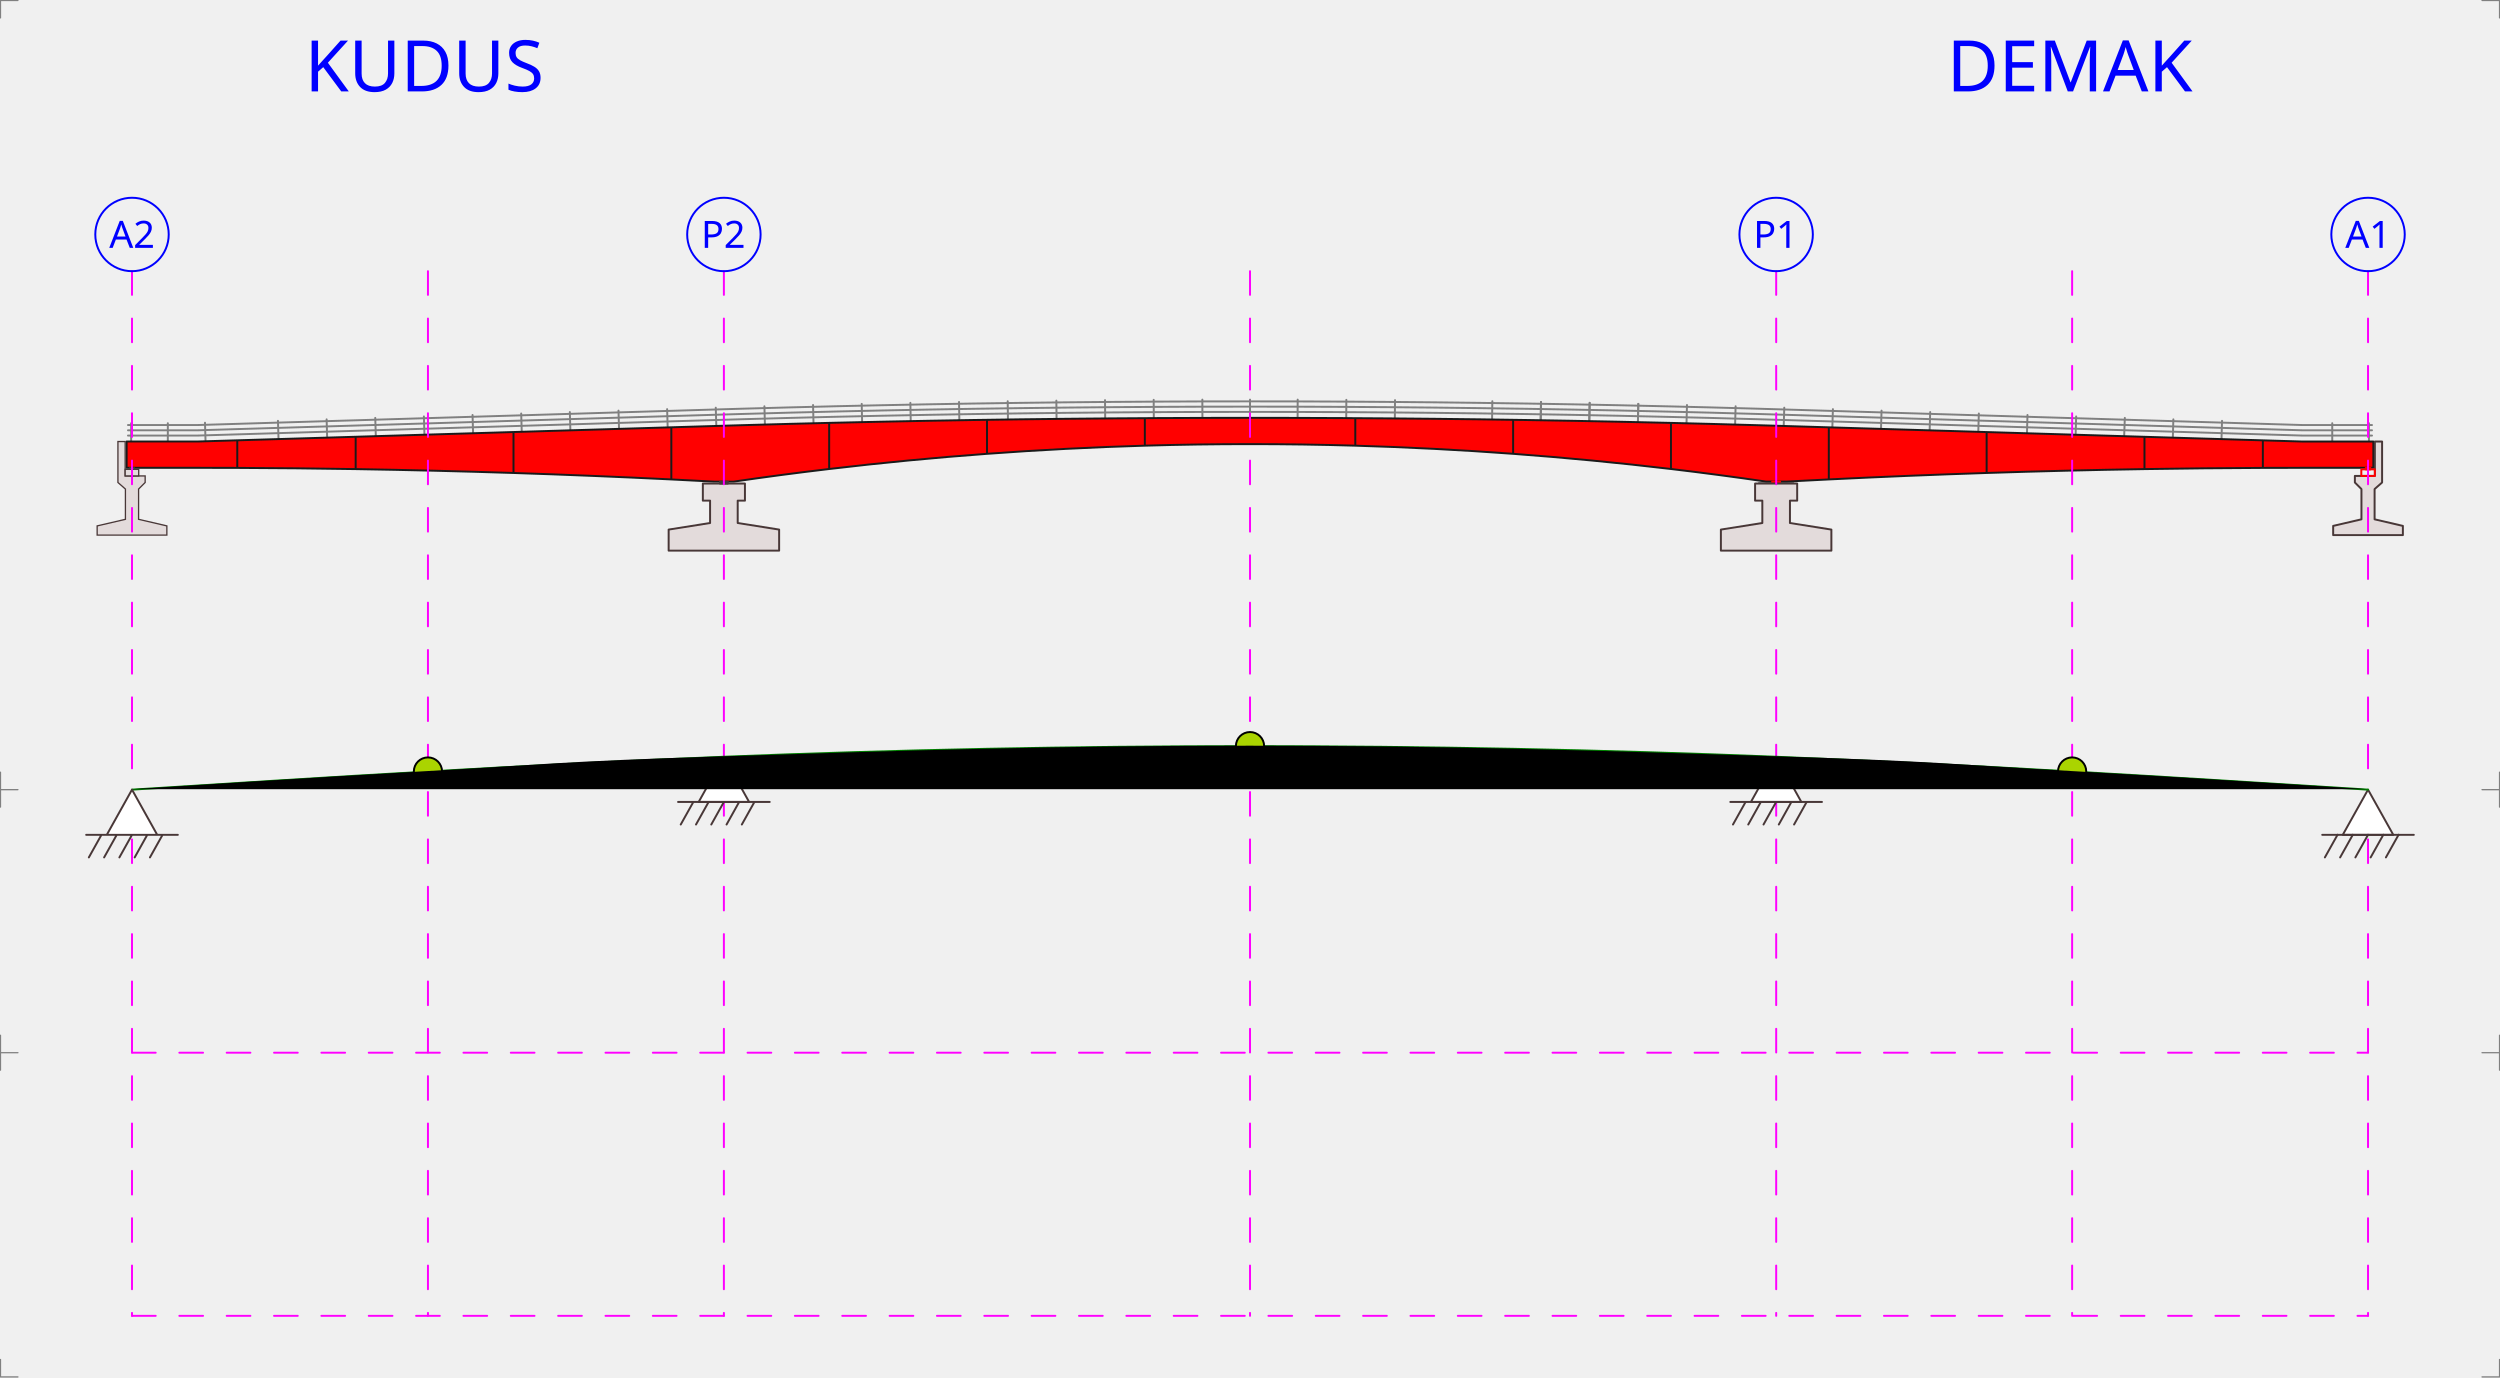
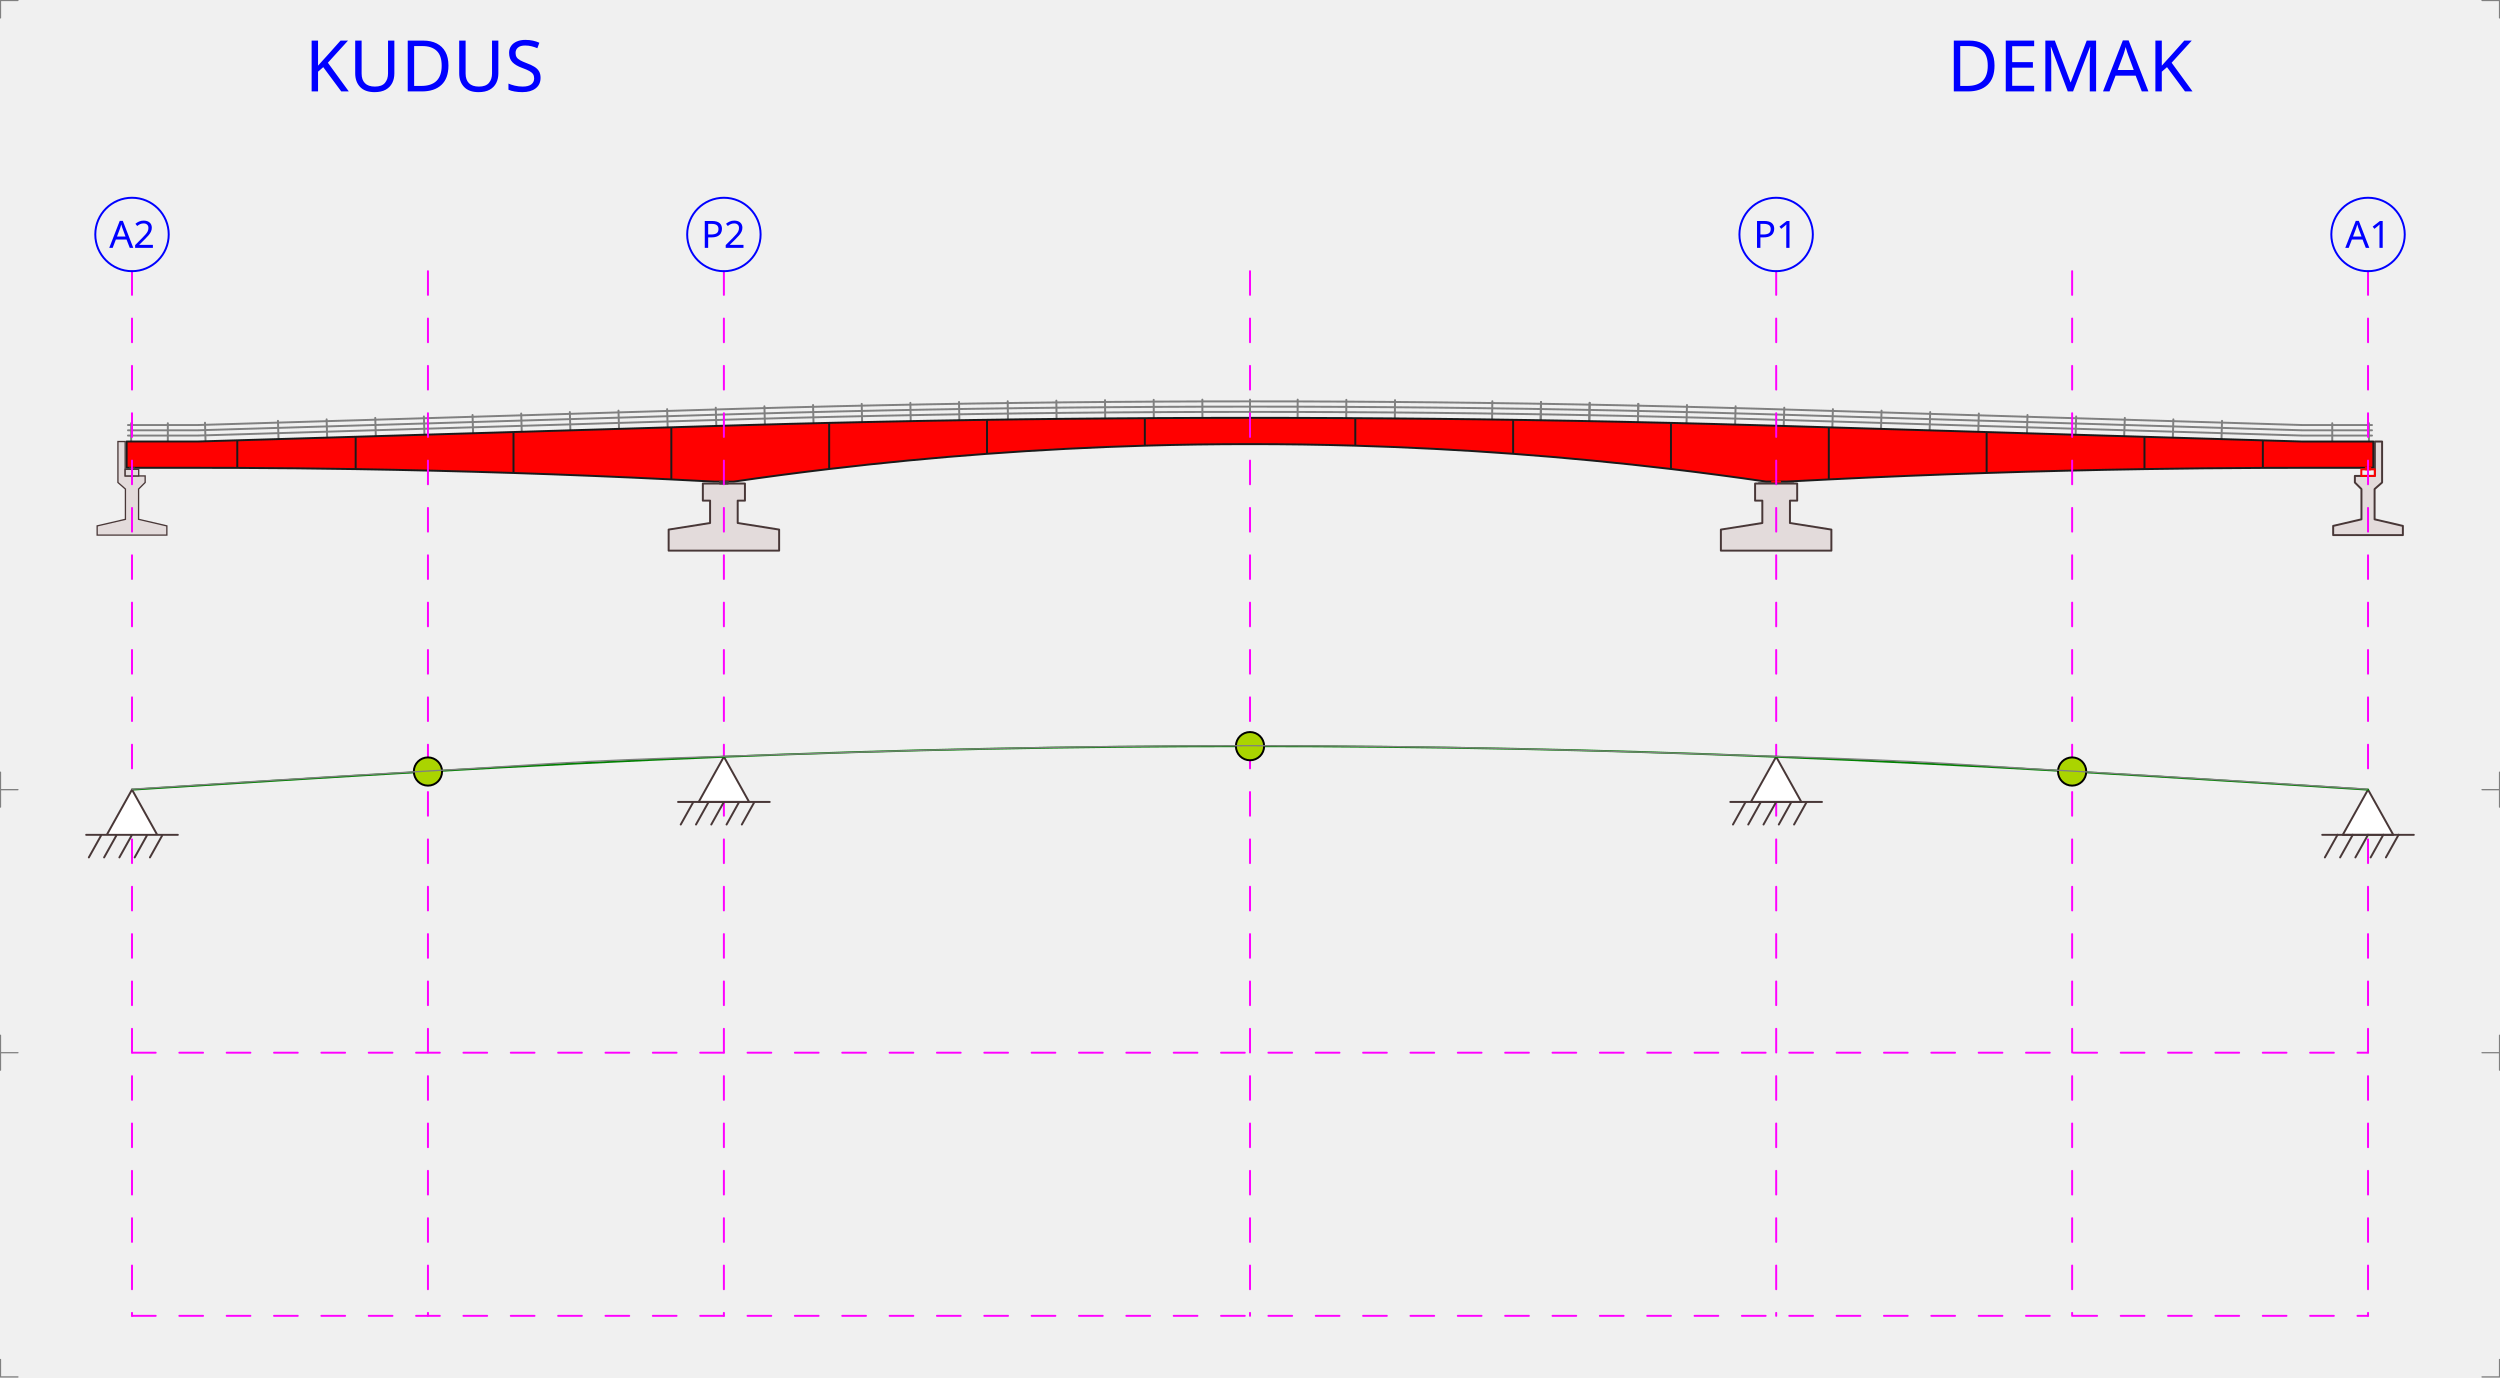
<svg xmlns="http://www.w3.org/2000/svg" width="1900.7" height="1047.2" enable-background="new 0 0 841.89 595.28" version="1.1" viewBox="0 0 1900.7 1047.2">
  <defs>
    <linearGradient id="a" x1="-22.25" x2="63.25" y1="166.59" y2="166.59" gradientUnits="userSpaceOnUse">
      <stop stop-color="#e3dbdb" offset="0" />
    </linearGradient>
  </defs>
  <g stroke-width="1.5">
    <g id="LWPOLYLINE" transform="translate(529.86 225.82)">
      <polyline points="-432.54 105.33 -379.61 105.33 -349.76 104.43 -344.71 104.28 -309.71 103.23 -274.71 102.18 -259.76 101.73 -239.71 101.13 -204.71 100.08 -169.71 99.03 -139.76 98.13 -99.71 96.93 -64.71 95.88 -29.71 94.83 -19.76 94.53 5.29 93.78 12.74 93.56 20.29 93.33 27.74 93.11 35.3 92.89 70.31 91.92 100.37 91.17 105.33 91.05 140.35 90.27 175.37 89.58 210.39 88.98 220.35 88.84 245.4 88.48 280.42 88.06 315.44 87.74 340.4 87.58 350.46 87.51 385.48 87.37 420.5 87.33 455.52 87.37 490.53 87.51 500.5 87.58 525.55 87.74 560.57 88.06 595.59 88.48 620.55 88.84 630.61 88.98 665.63 89.58 700.65 90.27 740.72 91.18 770.68 91.92 805.7 92.89 813.16 93.11 820.71 93.33 828.16 93.55 835.71 93.78 860.66 94.53 870.71 94.83 905.71 95.88 940.71 96.93 980.66 98.13 1010.7 99.03 1045.7 100.08 1080.7 101.13 1100.7 101.73 1115.7 102.18 1150.7 103.23 1185.7 104.28 1190.7 104.43 1220.6 105.33 1273.5 105.33" fill="none" stroke="#808080" stroke-linecap="round" stroke-linejoin="round" stroke-width="1.5" />
    </g>
    <g id="LWPOLYLINE_1_" transform="translate(529.86 225.82)">
      <polyline points="-432.54 101.33 -379.67 101.33 -349.88 100.43 -344.83 100.28 -309.83 99.23 -274.83 98.18 -259.88 97.73 -239.83 97.13 -204.83 96.08 -169.83 95.03 -139.88 94.13 -99.83 92.93 -64.83 91.88 -29.83 90.83 -19.88 90.53 5.17 89.78 12.62 89.56 20.17 89.33 27.63 89.11 35.18 88.89 70.21 87.92 100.27 87.18 105.24 87.05 140.26 86.27 175.29 85.58 210.32 84.98 220.29 84.84 245.35 84.48 280.38 84.06 315.41 83.74 340.38 83.58 350.44 83.51 385.47 83.37 420.5 83.33 455.53 83.37 490.55 83.51 500.52 83.58 525.58 83.74 560.61 84.06 595.64 84.48 620.61 84.84 630.67 84.98 665.7 85.58 700.73 86.27 740.82 87.18 770.79 87.92 805.81 88.89 813.27 89.11 820.82 89.33 828.28 89.56 835.83 89.78 860.78 90.53 870.83 90.83 905.83 91.88 940.83 92.93 980.78 94.13 1010.8 95.03 1045.8 96.08 1080.8 97.13 1100.8 97.73 1115.8 98.18 1150.8 99.23 1185.8 100.28 1190.8 100.43 1220.7 101.33 1273.5 101.33" fill="none" stroke="#808080" stroke-linecap="round" stroke-linejoin="round" stroke-width="1.5" />
    </g>
    <g id="LWPOLYLINE_2_" transform="translate(529.86 225.82)">
      <polyline points="-432.54 97.33 -379.73 97.33 -350 96.44 -344.95 96.28 -309.95 95.23 -274.95 94.18 -260 93.74 -239.95 93.13 -204.95 92.08 -169.95 91.03 -140 90.14 -99.95 88.93 -64.95 87.88 -29.95 86.83 -20 86.54 5.05 85.78 12.5 85.56 20.05 85.33 27.51 85.11 35.07 84.89 70.1 83.93 100.18 83.18 105.14 83.05 140.18 82.27 175.22 81.58 210.26 80.98 220.23 80.84 245.3 80.48 280.34 80.06 315.38 79.74 340.35 79.58 350.42 79.51 385.46 79.37 420.5 79.33 455.54 79.37 490.58 79.51 500.55 79.58 525.62 79.74 560.65 80.06 595.69 80.48 620.67 80.84 630.73 80.98 665.77 81.58 700.81 82.27 740.91 83.18 770.89 83.93 805.93 84.89 813.39 85.11 820.94 85.33 828.4 85.56 835.95 85.78 860.9 86.53 870.95 86.83 905.95 87.88 940.95 88.93 980.9 90.13 1011 91.03 1046 92.08 1081 93.13 1100.9 93.73 1116 94.18 1151 95.23 1186 96.28 1190.9 96.43 1220.7 97.33 1273.5 97.33" fill="none" stroke="#808080" stroke-linecap="round" stroke-linejoin="round" stroke-width="1.5" />
    </g>
    <g id="LINE_15_" transform="translate(529.86 225.82)">
      <line x1="-430.15" x2="-430.15" y1="95.95" y2="109.87" fill="none" stroke="#808080" stroke-linecap="round" stroke-linejoin="round" stroke-width="1.5" />
    </g>
    <g id="LINE_16_" transform="translate(529.86 225.82)">
      <line x1="-402.27" x2="-402.27" y1="95.95" y2="109.87" fill="none" stroke="#808080" stroke-linecap="round" stroke-linejoin="round" stroke-width="1.5" />
    </g>
    <g id="LINE_17_" transform="translate(529.86 225.82)">
      <line x1="-374.01" x2="-373.59" y1="95.57" y2="109.69" fill="none" stroke="#808080" stroke-linecap="round" stroke-linejoin="round" stroke-width="1.5" />
    </g>
    <g id="LINE_18_" transform="translate(529.86 225.82)">
      <line x1="-318.53" x2="-318.11" y1="94.12" y2="108.03" fill="none" stroke="#808080" stroke-linecap="round" stroke-linejoin="round" stroke-width="1.5" />
    </g>
    <g id="LINE_19_" transform="translate(529.86 225.82)">
      <line x1="-281.54" x2="-281.13" y1="93.01" y2="106.92" fill="none" stroke="#808080" stroke-linecap="round" stroke-linejoin="round" stroke-width="1.5" />
    </g>
    <g id="LINE_20_" transform="translate(529.86 225.82)">
      <line x1="-244.56" x2="-244.14" y1="91.9" y2="105.81" fill="none" stroke="#808080" stroke-linecap="round" stroke-linejoin="round" stroke-width="1.5" />
    </g>
    <g id="LINE_21_" transform="translate(529.86 225.82)">
      <line x1="-207.58" x2="-207.16" y1="90.79" y2="104.7" fill="none" stroke="#808080" stroke-linecap="round" stroke-linejoin="round" stroke-width="1.5" />
    </g>
    <g id="LINE_22_" transform="translate(529.86 225.82)">
      <line x1="-170.59" x2="-170.18" y1="89.68" y2="103.59" fill="none" stroke="#808080" stroke-linecap="round" stroke-linejoin="round" stroke-width="1.5" />
    </g>
    <g id="LINE_23_" transform="translate(529.86 225.82)">
      <line x1="-133.61" x2="-133.19" y1="88.57" y2="102.48" fill="none" stroke="#808080" stroke-linecap="round" stroke-linejoin="round" stroke-width="1.5" />
    </g>
    <g id="LINE_24_" transform="translate(529.86 225.82)">
      <line x1="-96.63" x2="-96.21" y1="87.46" y2="101.37" fill="none" stroke="#808080" stroke-linecap="round" stroke-linejoin="round" stroke-width="1.5" />
    </g>
    <g id="LINE_25_" transform="translate(529.86 225.82)">
      <line x1="-59.64" x2="-59.23" y1="86.35" y2="100.26" fill="none" stroke="#808080" stroke-linecap="round" stroke-linejoin="round" stroke-width="1.5" />
    </g>
    <g id="LINE_26_" transform="translate(529.86 225.82)">
      <line x1="-22.66" x2="-22.24" y1="85.24" y2="99.15" fill="none" stroke="#808080" stroke-linecap="round" stroke-linejoin="round" stroke-width="1.5" />
    </g>
    <g id="LINE_27_" transform="translate(529.86 225.82)">
      <line x1="14.32" x2="14.74" y1="84.13" y2="98.04" fill="none" stroke="#808080" stroke-linecap="round" stroke-linejoin="round" stroke-width="1.5" />
    </g>
    <g id="LINE_28_" transform="translate(529.86 225.82)">
      <line x1="51.31" x2="51.69" y1="83.07" y2="96.98" fill="none" stroke="#808080" stroke-linecap="round" stroke-linejoin="round" stroke-width="1.5" />
    </g>
    <g id="LINE_29_" transform="translate(529.86 225.82)">
      <line x1="88.29" x2="88.64" y1="82.1" y2="96.01" fill="none" stroke="#808080" stroke-linecap="round" stroke-linejoin="round" stroke-width="1.5" />
    </g>
    <g id="LINE_30_" transform="translate(529.86 225.82)">
      <line x1="125.28" x2="125.59" y1="81.23" y2="95.15" fill="none" stroke="#808080" stroke-linecap="round" stroke-linejoin="round" stroke-width="1.5" />
    </g>
    <g id="LINE_31_" transform="translate(529.86 225.82)">
      <line x1="162.28" x2="162.55" y1="80.46" y2="94.38" fill="none" stroke="#808080" stroke-linecap="round" stroke-linejoin="round" stroke-width="1.5" />
    </g>
    <g id="LINE_32_" transform="translate(529.86 225.82)">
      <line x1="199.27" x2="199.51" y1="79.8" y2="93.71" fill="none" stroke="#808080" stroke-linecap="round" stroke-linejoin="round" stroke-width="1.5" />
    </g>
    <g id="LINE_33_" transform="translate(529.86 225.82)">
      <line x1="236.27" x2="236.47" y1="79.23" y2="93.15" fill="none" stroke="#808080" stroke-linecap="round" stroke-linejoin="round" stroke-width="1.5" />
    </g>
    <g id="LINE_34_" transform="translate(529.86 225.82)">
      <line x1="273.26" x2="273.43" y1="78.77" y2="92.69" fill="none" stroke="#808080" stroke-linecap="round" stroke-linejoin="round" stroke-width="1.5" />
    </g>
    <g id="LINE_35_" transform="translate(529.86 225.82)">
      <line x1="310.26" x2="310.39" y1="78.41" y2="92.33" fill="none" stroke="#808080" stroke-linecap="round" stroke-linejoin="round" stroke-width="1.5" />
    </g>
    <g id="LINE_36_" transform="translate(529.86 225.82)">
      <line x1="347.26" x2="347.35" y1="78.16" y2="92.08" fill="none" stroke="#808080" stroke-linecap="round" stroke-linejoin="round" stroke-width="1.5" />
    </g>
    <g id="LINE_37_" transform="translate(529.86 225.82)">
      <line x1="384.26" x2="384.32" y1="78" y2="91.92" fill="none" stroke="#808080" stroke-linecap="round" stroke-linejoin="round" stroke-width="1.5" />
    </g>
    <g id="LINE_38_" transform="translate(529.86 225.82)">
      <line x1="420.5" x2="420.5" y1="78" y2="91.87" fill="none" stroke="#808080" stroke-linecap="round" stroke-linejoin="round" stroke-width="1.5" />
    </g>
    <g id="LINE_39_" transform="translate(529.86 225.82)">
      <line x1="1271.2" x2="1271.2" y1="95.95" y2="109.87" fill="none" stroke="#808080" stroke-linecap="round" stroke-linejoin="round" stroke-width="1.5" />
    </g>
    <g id="LINE_40_" transform="translate(529.86 225.82)">
      <line x1="1243.3" x2="1243.3" y1="95.95" y2="109.87" fill="none" stroke="#808080" stroke-linecap="round" stroke-linejoin="round" stroke-width="1.5" />
    </g>
    <g id="LINE_41_" transform="translate(529.86 225.82)">
      <line x1="1159.5" x2="1159.1" y1="94.12" y2="108.03" fill="none" stroke="#808080" stroke-linecap="round" stroke-linejoin="round" stroke-width="1.5" />
    </g>
    <g id="LINE_42_" transform="translate(529.86 225.82)">
      <line x1="1122.5" x2="1122.1" y1="93.01" y2="106.92" fill="none" stroke="#808080" stroke-linecap="round" stroke-linejoin="round" stroke-width="1.5" />
    </g>
    <g id="LINE_43_" transform="translate(529.86 225.82)">
      <line x1="1085.6" x2="1085.1" y1="91.9" y2="105.81" fill="none" stroke="#808080" stroke-linecap="round" stroke-linejoin="round" stroke-width="1.5" />
    </g>
    <g id="LINE_44_" transform="translate(529.86 225.82)">
      <line x1="1048.6" x2="1048.2" y1="90.79" y2="104.7" fill="none" stroke="#808080" stroke-linecap="round" stroke-linejoin="round" stroke-width="1.5" />
    </g>
    <g id="LINE_45_" transform="translate(529.86 225.82)">
      <line x1="1011.6" x2="1011.2" y1="89.68" y2="103.59" fill="none" stroke="#808080" stroke-linecap="round" stroke-linejoin="round" stroke-width="1.5" />
    </g>
    <g id="LINE_46_" transform="translate(529.86 225.82)">
      <line x1="974.61" x2="974.19" y1="88.57" y2="102.48" fill="none" stroke="#808080" stroke-linecap="round" stroke-linejoin="round" stroke-width="1.5" />
    </g>
    <g id="LINE_47_" transform="translate(529.86 225.82)">
      <line x1="937.63" x2="937.21" y1="87.46" y2="101.37" fill="none" stroke="#808080" stroke-linecap="round" stroke-linejoin="round" stroke-width="1.5" />
    </g>
    <g id="LINE_48_" transform="translate(529.86 225.82)">
      <line x1="900.64" x2="900.23" y1="86.35" y2="100.26" fill="none" stroke="#808080" stroke-linecap="round" stroke-linejoin="round" stroke-width="1.5" />
    </g>
    <g id="LINE_49_" transform="translate(529.86 225.82)">
      <line x1="863.66" x2="863.24" y1="85.24" y2="99.15" fill="none" stroke="#808080" stroke-linecap="round" stroke-linejoin="round" stroke-width="1.5" />
    </g>
    <g id="LINE_50_" transform="translate(529.86 225.82)">
      <line x1="826.68" x2="826.26" y1="84.13" y2="98.04" fill="none" stroke="#808080" stroke-linecap="round" stroke-linejoin="round" stroke-width="1.5" />
    </g>
    <g id="LINE_51_" transform="translate(529.86 225.82)">
      <line x1="789.69" x2="789.31" y1="83.07" y2="96.98" fill="none" stroke="#808080" stroke-linecap="round" stroke-linejoin="round" stroke-width="1.5" />
    </g>
    <g id="LINE_52_" transform="translate(529.86 225.82)">
      <line x1="752.71" x2="752.36" y1="82.1" y2="96.01" fill="none" stroke="#808080" stroke-linecap="round" stroke-linejoin="round" stroke-width="1.5" />
    </g>
    <g id="LINE_53_" transform="translate(529.86 225.82)">
      <line x1="715.72" x2="715.41" y1="81.23" y2="95.15" fill="none" stroke="#808080" stroke-linecap="round" stroke-linejoin="round" stroke-width="1.5" />
    </g>
    <g id="LINE_54_" transform="translate(529.86 225.82)">
      <line x1="678.72" x2="678.45" y1="80.46" y2="94.38" fill="none" stroke="#808080" stroke-linecap="round" stroke-linejoin="round" stroke-width="1.5" />
    </g>
    <g id="LINE_55_" transform="translate(529.86 225.82)">
      <line x1="641.73" x2="641.49" y1="79.8" y2="93.71" fill="none" stroke="#808080" stroke-linecap="round" stroke-linejoin="round" stroke-width="1.5" />
    </g>
    <g id="LINE_56_" transform="translate(529.86 225.82)">
      <line x1="715.72" x2="715.41" y1="81.23" y2="95.15" fill="none" stroke="#808080" stroke-linecap="round" stroke-linejoin="round" stroke-width="1.5" />
    </g>
    <g id="LINE_57_" transform="translate(529.86 225.82)">
      <line x1="678.72" x2="678.45" y1="80.46" y2="94.38" fill="none" stroke="#808080" stroke-linecap="round" stroke-linejoin="round" stroke-width="1.5" />
    </g>
    <g id="LINE_58_" transform="translate(529.86 225.82)">
      <line x1="641.73" x2="641.49" y1="79.8" y2="93.71" fill="none" stroke="#808080" stroke-linecap="round" stroke-linejoin="round" stroke-width="1.5" />
    </g>
    <g id="LINE_59_" transform="translate(529.86 225.82)">
      <line x1="604.73" x2="604.53" y1="79.23" y2="93.15" fill="none" stroke="#808080" stroke-linecap="round" stroke-linejoin="round" stroke-width="1.5" />
    </g>
    <g id="LINE_60_" transform="translate(529.86 225.82)">
      <line x1="530.74" x2="530.61" y1="78.41" y2="92.33" fill="none" stroke="#808080" stroke-linecap="round" stroke-linejoin="round" stroke-width="1.5" />
    </g>
    <g id="LINE_61_" transform="translate(529.86 225.82)">
      <line x1="493.74" x2="493.65" y1="78.16" y2="92.08" fill="none" stroke="#808080" stroke-linecap="round" stroke-linejoin="round" stroke-width="1.5" />
    </g>
    <g id="LINE_62_" transform="translate(529.86 225.82)">
      <line x1="456.74" x2="456.68" y1="78" y2="91.92" fill="none" stroke="#808080" stroke-linecap="round" stroke-linejoin="round" stroke-width="1.5" />
    </g>
    <g id="LINE" transform="translate(529.86 225.82)">
      <line x1="833.75" x2="807.25" y1="141.81" y2="141.81" fill="none" stroke="#000" stroke-linecap="round" stroke-linejoin="round" stroke-width="1.5" />
    </g>
    <g id="LWPOLYLINE_3_" transform="translate(529.86 225.82)" fill="#f00" stroke="#1a1a1a">
      <path d="m1274.6 109.87h-54.02l-30.01-0.9-4.95-0.15-70-2.1-15.05-0.45-19.95-0.6-100.05-3-109.95-3.3-10.05-0.3-24.95-0.75-7.55-0.23-7.45-0.22-7.55-0.22-7.45-0.22-35.01-0.97-29.95-0.75-40.06-0.91-35.01-0.69-35.01-0.6-10.05-0.15-24.96-0.36-35.01-0.41-35.01-0.32-25.05-0.16-9.96-0.07-35.01-0.14-35.01-0.05-35.01 0.05-35.01 0.14-10.05 0.07-24.96 0.16-35.01 0.32-35.01 0.41-25.05 0.36-9.96 0.14-35.01 0.6-35.01 0.69-35.01 0.78-4.95 0.12-30.06 0.75-35 0.97-7.55 0.22-7.45 0.22-7.55 0.23-7.45 0.22-25.05 0.75-9.95 0.3-70 2.1-40.05 1.2-29.95 0.9-70 2.1-20.05 0.6-14.95 0.45-70 2.1-5.05 0.15-29.91 0.9h-54.05v20h54.09c10 0 20 0.02 30 0.06 30 0.12 60 0.43 90 0.92 40.01 0.66 80.01 1.64 120 2.94 40.01 1.31 80.01 2.95 120 4.91 10.83 0.53 21.67 1.09 32.5 1.67h15c24.12-3.53 48.29-6.73 72.5-9.59 39.91-4.74 79.92-8.6 120-11.55 39.95-2.95 79.96-5.02 120-6.2 26.66-0.79 53.33-1.18 80-1.18s53.34 0.39 80 1.18c40.04 1.18 80.05 3.25 120 6.19 40.08 2.97 80.09 6.82 120 11.54 24.21 2.88 48.38 6.08 72.5 9.6h15c10.83-0.59 21.67-1.14 32.5-1.66 39.99-1.97 79.99-3.61 120-4.91 39.99-1.31 79.99-2.29 120-2.94 30-0.49 60-0.8 90-0.92 10-0.04 20-0.06 30-0.06h54.06v-19.98zm-654.06-16.49v25.84m-120-27.1v20.91m-160-20.91v20.91m-120-19.65v25.85m-120-23.51v35.06m-120-31.71v39.63m-120-36.03v31.12m-120-27.52v24.58m-90-21.88v20.96m1540-20.96v20.96m-90-23.66v24.58m-120-28.18v31.12m-120-34.72v39.64m-120-42.99v35.05" fill="#f00" stroke="#1a1a1a" stroke-linecap="round" stroke-linejoin="round" stroke-width="1.5" />
    </g>
  </g>
  <g transform="translate(529.86 225.82)" fill="#e3dbdb" stroke="#483737">
    <g id="LWPOLYLINE_4_">
      <polygon points="-419.5 141.01 -424.5 146.01 -424.5 169.01 -403 174.01 -403 181.01 -456 181.01 -456 174.01 -434.5 169.01 -434.5 146.01 -440.2 141.01 -440.2 109.88 -434.7 109.88 -434.7 136.01 -419.5 136.01" fill="#e3dbdb" stroke="#483737" stroke-miterlimit="10" />
    </g>
    <g id="LWPOLYLINE_5_">
      <rect x="-434.7" y="131.01" width="10.3" height="5" fill="#e3dbdb" stroke="#483737" stroke-miterlimit="10" />
    </g>
    <g id="LWPOLYLINE_12_">
      <rect x="-431.25" y="129.87" width="3.5" height="1.14" fill="#e3dbdb" stroke="#483737" stroke-miterlimit="10" />
    </g>
  </g>
  <g stroke-width="1.5">
    <g id="LWPOLYLINE_6_" transform="translate(529.86 225.82)">
      <rect x="1268.8" y="129.87" width="3.5" height="1.14" fill="none" stroke="#f00" stroke-linecap="round" stroke-linejoin="round" stroke-width="1.5" />
    </g>
    <g transform="translate(529.86 225.82)" fill="#e3dbdb" stroke="#483737">
      <polygon points="1260.5 141.01 1265.5 146.01 1265.5 169.01 1244 174.01 1244 181.01 1297 181.01 1297 174.01 1275.5 169.01 1275.5 146.01 1281.2 141.01 1281.2 109.88 1275.7 109.88 1275.7 136.01 1260.5 136.01" fill="#e3dbdb" stroke="#483737" stroke-linecap="round" stroke-linejoin="round" stroke-width="1.5" />
    </g>
    <g id="LWPOLYLINE_8_" transform="translate(529.86 225.82)">
      <rect x="1265.4" y="131.01" width="10.3" height="5" fill="none" stroke="#f00" stroke-linecap="round" stroke-linejoin="round" stroke-width="1.5" />
    </g>
    <g id="LWPOLYLINE_11_" transform="translate(529.86 225.82)">
      <rect x="817.5" y="140.37" width="6" height="1.44" fill="none" stroke="#f00" stroke-linecap="round" stroke-linejoin="round" stroke-width="1.5" />
    </g>
    <g transform="translate(529.86 225.82)" fill="url(#a)" stroke="#483737">
      <g id="LWPOLYLINE_9_">
        <polygon points="-21.5 176.81 10 171.81 10 154.81 4.5 154.81 4.5 141.81 20.5 141.81 36.5 141.81 36.5 154.81 31 154.81 31 171.81 62.5 176.81 62.5 192.81 -21.5 192.81" fill="url(#a)" stroke="#483737" stroke-linecap="round" stroke-linejoin="round" stroke-width="1.5" />
      </g>
      <g id="LWPOLYLINE_13_">
        <rect x="17.5" y="140.37" width="6" height="1.44" fill="url(#a)" stroke="#483737" stroke-linecap="round" stroke-linejoin="round" stroke-width="1.5" />
      </g>
    </g>
    <g transform="translate(529.86 225.82)" fill="#e3dbdb" stroke="#483737">
      <g id="LWPOLYLINE_10_" fill="#e3dbdb" stroke="#483737" stroke-width="1.5">
        <polygon points="862.5 192.81 862.5 176.81 831 171.81 831 154.81 836.5 154.81 836.5 141.81 820.5 141.81 804.5 141.81 804.5 154.81 810 154.81 810 171.81 778.5 176.81 778.5 192.81" fill="#e3dbdb" stroke="#483737" stroke-linecap="round" stroke-linejoin="round" stroke-width="1.5" />
      </g>
    </g>
  </g>
  <g stroke-width="1.5">
    <line x1="550.36" x2="550.36" y1="206.18" y2="1000.4" fill="none" stroke="#f0f" stroke-dasharray="18,18" stroke-linecap="round" stroke-linejoin="round" />
    <line x1="1350.4" x2="1350.4" y1="206.18" y2="1000.4" fill="none" stroke="#f0f" stroke-dasharray="18,18" stroke-linecap="round" stroke-linejoin="round" />
    <g id="LINE_65_" transform="translate(529.86 225.82)" stroke-dasharray="18, 18">
      <line x1="1270.5" x2="1270.5" y1="-19.64" y2="774.53" fill="none" stroke="#f0f" stroke-dasharray="18, 18" stroke-linecap="round" stroke-linejoin="round" stroke-width="1.5" />
    </g>
  </g>
  <g fill="none" stroke="#f0f" stroke-dasharray="18,18" stroke-linecap="round" stroke-linejoin="round" stroke-width="1.5">
    <line x1="100.36" x2="100.36" y1="206.18" y2="1000.4" />
    <line x1="325.36" x2="325.36" y1="206.18" y2="1000.4" />
    <line x1="950.36" x2="950.36" y1="206.18" y2="1000.4" />
    <line x1="1575.4" x2="1575.4" y1="206.18" y2="1000.4" />
    <line x1="100.36" x2="1800.4" y1="800.35" y2="800.35" />
    <line x1="100.36" x2="1800.4" y1="1000.4" y2="1000.4" />
  </g>
  <g>
    <g stroke-width="1.5">
      <g id="CIRCLE" transform="translate(529.86 225.82)">
        <path d="m-457.41-47.56c0-15.42 12.5-27.91 27.91-27.91s27.91 12.5 27.91 27.91-12.5 27.91-27.91 27.91-27.91-12.49-27.91-27.91z" fill="none" stroke="#00f" stroke-linecap="round" stroke-linejoin="round" stroke-width="1.5" />
      </g>
      <g id="TEXT" transform="translate(529.86 225.82)">
        <text transform="translate(-446.8 -37.38)" fill="#0000ff" font-family="ArialMT" font-size="28.632px" stroke-width="1.5">A2</text>
      </g>
      <g id="CIRCLE_1_" transform="translate(529.86 225.82)">
        <path d="m-7.41-47.56c0-15.42 12.5-27.91 27.91-27.91s27.91 12.5 27.91 27.91-12.49 27.92-27.91 27.92-27.91-12.5-27.91-27.92z" fill="none" stroke="#00f" stroke-linecap="round" stroke-linejoin="round" stroke-width="1.5" />
      </g>
      <g id="TEXT_1_" transform="translate(529.86 225.82)">
        <text transform="translate(3.1811 -37.38)" fill="#0000ff" font-family="ArialMT" font-size="28.632px" stroke-width="1.5">P2</text>
      </g>
      <g id="CIRCLE_2_" transform="translate(529.86 225.82)">
        <path d="m792.59-47.56c0-15.42 12.5-27.91 27.91-27.91s27.91 12.5 27.91 27.91-12.5 27.91-27.91 27.91-27.91-12.49-27.91-27.91z" fill="none" stroke="#00f" stroke-linecap="round" stroke-linejoin="round" stroke-width="1.5" />
      </g>
      <g id="TEXT_2_" transform="translate(529.86 225.82)">
        <text transform="translate(803.18 -37.38)" fill="#0000ff" font-family="ArialMT" font-size="28.632px" stroke-width="1.5">P1</text>
      </g>
      <g id="CIRCLE_3_" transform="translate(529.86 225.82)">
        <path d="m1242.6-47.56c0-15.42 12.5-27.91 27.91-27.91s27.91 12.5 27.91 27.91-12.5 27.91-27.91 27.91-27.91-12.49-27.91-27.91z" fill="none" stroke="#00f" stroke-linecap="round" stroke-linejoin="round" stroke-width="1.5" />
      </g>
      <g id="TEXT_3_" transform="translate(529.86 225.82)">
        <text transform="translate(1253.2 -37.38)" fill="#0000ff" font-family="ArialMT" font-size="28.632px" stroke-width="1.5">A1</text>
      </g>
      <g id="TEXT_4_" transform="translate(529.86 225.82)">
        <text transform="translate(-298.18 -156.31)" fill="#0000ff" font-family="ArialMT" font-size="54.118px" stroke-width="1.5">KUDUS</text>
      </g>
      <g id="TEXT_5_" transform="translate(529.86 225.82)">
        <text transform="translate(950.33 -156.31)" fill="#0000ff" font-family="ArialMT" font-size="54.118px" stroke-width="1.5">DEMAK</text>
      </g>
    </g>
    <g>
      <g id="LINE_71_" transform="translate(529.86 225.82)">
        <line x1="-529.5" x2="-516.25" y1="374.53" y2="374.53" fill="none" stroke="#808080" stroke-linecap="round" stroke-linejoin="round" />
      </g>
      <g id="LINE_72_" transform="translate(529.86 225.82)">
        <line x1="-529.5" x2="-529.5" y1="361.28" y2="387.78" fill="none" stroke="#808080" stroke-linecap="round" stroke-linejoin="round" />
      </g>
      <g id="LWPOLYLINE_14_" transform="translate(529.86 225.82)">
        <polyline points="-529.5 -212.22 -529.5 -225.47 -516.25 -225.47" fill="none" stroke="#808080" stroke-linecap="round" stroke-linejoin="round" />
      </g>
      <g id="LINE_73_" transform="translate(529.86 225.82)">
        <line x1="-529.5" x2="-516.25" y1="574.53" y2="574.53" fill="none" stroke="#808080" stroke-linecap="round" stroke-linejoin="round" />
      </g>
      <g id="LINE_74_" transform="translate(529.86 225.82)">
        <line x1="-529.5" x2="-529.5" y1="561.28" y2="587.78" fill="none" stroke="#808080" stroke-linecap="round" stroke-linejoin="round" />
      </g>
      <g id="LWPOLYLINE_25_" transform="translate(529.86 225.82)">
        <polyline points="-529.5 807.78 -529.5 821.03 -516.25 821.03" fill="none" stroke="#808080" stroke-linecap="round" stroke-linejoin="round" />
      </g>
      <g id="LINE_109_" transform="translate(529.86 225.82)">
        <line x1="1370.5" x2="1357.2" y1="374.53" y2="374.53" fill="none" stroke="#808080" stroke-linecap="round" stroke-linejoin="round" />
      </g>
      <g id="LINE_110_" transform="translate(529.86 225.82)">
        <line x1="1370.5" x2="1370.5" y1="361.28" y2="387.78" fill="none" stroke="#808080" stroke-linecap="round" stroke-linejoin="round" />
      </g>
      <g id="LWPOLYLINE_26_" transform="translate(529.86 225.82)">
        <polyline points="1370.5 -212.22 1370.5 -225.47 1357.2 -225.47" fill="none" stroke="#808080" stroke-linecap="round" stroke-linejoin="round" />
      </g>
      <g id="LINE_111_" transform="translate(529.86 225.82)">
        <line x1="1370.5" x2="1357.2" y1="574.53" y2="574.53" fill="none" stroke="#808080" stroke-linecap="round" stroke-linejoin="round" />
      </g>
      <g id="LINE_112_" transform="translate(529.86 225.82)">
        <line x1="1370.5" x2="1370.5" y1="561.28" y2="587.78" fill="none" stroke="#808080" stroke-linecap="round" stroke-linejoin="round" />
      </g>
      <g id="LWPOLYLINE_27_" transform="translate(529.86 225.82)">
        <polyline points="1370.5 807.78 1370.5 821.03 1357.2 821.03" fill="none" stroke="#808080" stroke-linecap="round" stroke-linejoin="round" />
      </g>
    </g>
  </g>
  <g fill="#fff" stroke="#483737" stroke-width="1.5">
    <g transform="translate(529.86 225.82)">
      <g id="LWPOLYLINE_15_">
        <polygon points="20.5 349.53 1.33 383.88 39.67 383.88" fill="#fff" stroke="#483737" stroke-linecap="round" stroke-linejoin="round" stroke-width="1.5" />
      </g>
      <g id="LINE_77_">
        <line x1="55.33" x2="-14.33" y1="383.88" y2="383.88" fill="#fff" stroke="#483737" stroke-linecap="round" stroke-linejoin="round" stroke-width="1.5" />
      </g>
      <g id="LINE_78_">
        <line x1="-12.31" x2="-2.72" y1="401.05" y2="383.88" fill="#fff" stroke="#483737" stroke-linecap="round" stroke-linejoin="round" stroke-width="1.5" />
      </g>
      <g id="POINT">
        <line x1="43.72" x2="43.72" y1="383.88" y2="383.88" fill="#fff" stroke="#483737" stroke-linecap="round" stroke-linejoin="round" stroke-width="1.5" />
      </g>
      <g id="POINT_1_">
        <line x1="32.11" x2="32.11" y1="383.88" y2="383.88" fill="#fff" stroke="#483737" stroke-linecap="round" stroke-linejoin="round" stroke-width="1.5" />
      </g>
      <g id="POINT_2_">
        <line x1="20.5" x2="20.5" y1="383.88" y2="383.88" fill="#fff" stroke="#483737" stroke-linecap="round" stroke-linejoin="round" stroke-width="1.5" />
      </g>
      <g id="POINT_3_">
        <line x1="8.89" x2="8.89" y1="383.88" y2="383.88" fill="#fff" stroke="#483737" stroke-linecap="round" stroke-linejoin="round" stroke-width="1.5" />
      </g>
      <g id="POINT_4_">
        <line x1="-2.72" x2="-2.72" y1="383.88" y2="383.88" fill="#fff" stroke="#483737" stroke-linecap="round" stroke-linejoin="round" stroke-width="1.5" />
      </g>
      <g id="LINE_79_">
        <line x1="-.7" x2="8.89" y1="401.05" y2="383.88" fill="#fff" stroke="#483737" stroke-linecap="round" stroke-linejoin="round" stroke-width="1.5" />
      </g>
      <g id="LINE_80_">
        <line x1="10.91" x2="20.5" y1="401.05" y2="383.88" fill="#fff" stroke="#483737" stroke-linecap="round" stroke-linejoin="round" stroke-width="1.5" />
      </g>
      <g id="LINE_81_">
        <line x1="22.53" x2="32.11" y1="401.05" y2="383.88" fill="#fff" stroke="#483737" stroke-linecap="round" stroke-linejoin="round" stroke-width="1.5" />
      </g>
      <g id="LINE_82_">
        <line x1="34.14" x2="43.72" y1="401.05" y2="383.88" fill="#fff" stroke="#483737" stroke-linecap="round" stroke-linejoin="round" stroke-width="1.5" />
      </g>
    </g>
    <g transform="translate(529.86 225.82)">
      <g id="LWPOLYLINE_16_">
        <polygon points="820.5 349.53 801.33 383.88 839.67 383.88" fill="#fff" stroke="#483737" stroke-linecap="round" stroke-linejoin="round" stroke-width="1.5" />
      </g>
      <g id="LINE_83_">
        <line x1="855.33" x2="785.67" y1="383.88" y2="383.88" fill="#fff" stroke="#483737" stroke-linecap="round" stroke-linejoin="round" stroke-width="1.5" />
      </g>
      <g id="LINE_84_">
        <line x1="787.69" x2="797.28" y1="401.05" y2="383.88" fill="#fff" stroke="#483737" stroke-linecap="round" stroke-linejoin="round" stroke-width="1.5" />
      </g>
      <g id="POINT_5_">
        <line x1="843.72" x2="843.72" y1="383.88" y2="383.88" fill="#fff" stroke="#483737" stroke-linecap="round" stroke-linejoin="round" stroke-width="1.5" />
      </g>
      <g id="POINT_6_">
        <line x1="832.11" x2="832.11" y1="383.88" y2="383.88" fill="#fff" stroke="#483737" stroke-linecap="round" stroke-linejoin="round" stroke-width="1.5" />
      </g>
      <g id="POINT_7_">
        <line x1="820.5" x2="820.5" y1="383.88" y2="383.88" fill="#fff" stroke="#483737" stroke-linecap="round" stroke-linejoin="round" stroke-width="1.5" />
      </g>
      <g id="POINT_8_">
        <line x1="808.89" x2="808.89" y1="383.88" y2="383.88" fill="#fff" stroke="#483737" stroke-linecap="round" stroke-linejoin="round" stroke-width="1.5" />
      </g>
      <g id="POINT_9_">
        <line x1="797.28" x2="797.28" y1="383.88" y2="383.88" fill="#fff" stroke="#483737" stroke-linecap="round" stroke-linejoin="round" stroke-width="1.5" />
      </g>
      <g id="LINE_85_">
        <line x1="799.3" x2="808.89" y1="401.05" y2="383.88" fill="#fff" stroke="#483737" stroke-linecap="round" stroke-linejoin="round" stroke-width="1.5" />
      </g>
      <g id="LINE_86_">
        <line x1="810.91" x2="820.5" y1="401.05" y2="383.88" fill="#fff" stroke="#483737" stroke-linecap="round" stroke-linejoin="round" stroke-width="1.5" />
      </g>
      <g id="LINE_87_">
        <line x1="822.53" x2="832.11" y1="401.05" y2="383.88" fill="#fff" stroke="#483737" stroke-linecap="round" stroke-linejoin="round" stroke-width="1.5" />
      </g>
      <g id="LINE_88_">
        <line x1="834.14" x2="843.72" y1="401.05" y2="383.88" fill="#fff" stroke="#483737" stroke-linecap="round" stroke-linejoin="round" stroke-width="1.5" />
      </g>
    </g>
    <g transform="translate(529.86 225.82)">
      <g id="LWPOLYLINE_17_">
        <polygon points="1270.5 374.53 1251.3 408.88 1289.7 408.88" fill="#fff" stroke="#483737" stroke-linecap="round" stroke-linejoin="round" stroke-width="1.5" />
      </g>
      <g id="LINE_89_">
        <line x1="1305.3" x2="1235.7" y1="408.88" y2="408.88" fill="#fff" stroke="#483737" stroke-linecap="round" stroke-linejoin="round" stroke-width="1.5" />
      </g>
      <g id="LINE_90_">
        <line x1="1237.7" x2="1247.3" y1="426.05" y2="408.88" fill="#fff" stroke="#483737" stroke-linecap="round" stroke-linejoin="round" stroke-width="1.5" />
      </g>
      <g id="POINT_10_">
        <line x1="1293.7" x2="1293.7" y1="408.88" y2="408.88" fill="#fff" stroke="#483737" stroke-linecap="round" stroke-linejoin="round" stroke-width="1.5" />
      </g>
      <g id="POINT_11_">
        <line x1="1282.1" x2="1282.1" y1="408.88" y2="408.88" fill="#fff" stroke="#483737" stroke-linecap="round" stroke-linejoin="round" stroke-width="1.5" />
      </g>
      <g id="POINT_12_">
        <line x1="1270.5" x2="1270.5" y1="408.88" y2="408.88" fill="#fff" stroke="#483737" stroke-linecap="round" stroke-linejoin="round" stroke-width="1.5" />
      </g>
      <g id="POINT_13_">
        <line x1="1258.9" x2="1258.9" y1="408.88" y2="408.88" fill="#fff" stroke="#483737" stroke-linecap="round" stroke-linejoin="round" stroke-width="1.5" />
      </g>
      <g id="POINT_14_">
        <line x1="1247.3" x2="1247.3" y1="408.88" y2="408.88" fill="#fff" stroke="#483737" stroke-linecap="round" stroke-linejoin="round" stroke-width="1.5" />
      </g>
      <g id="LINE_91_">
        <line x1="1249.3" x2="1258.9" y1="426.05" y2="408.88" fill="#fff" stroke="#483737" stroke-linecap="round" stroke-linejoin="round" stroke-width="1.5" />
      </g>
      <g id="LINE_92_">
        <line x1="1260.9" x2="1270.5" y1="426.05" y2="408.88" fill="#fff" stroke="#483737" stroke-linecap="round" stroke-linejoin="round" stroke-width="1.5" />
      </g>
      <g id="LINE_93_">
        <line x1="1272.5" x2="1282.1" y1="426.05" y2="408.88" fill="#fff" stroke="#483737" stroke-linecap="round" stroke-linejoin="round" stroke-width="1.5" />
      </g>
      <g id="LINE_94_">
        <line x1="1284.1" x2="1293.7" y1="426.05" y2="408.88" fill="#fff" stroke="#483737" stroke-linecap="round" stroke-linejoin="round" stroke-width="1.5" />
      </g>
    </g>
  </g>
  <g id="curve_ori" transform="translate(529.86 225.82)" stroke-width="1.5">
    <g id="SPLINE" stroke-width="1.5">
      <path d="m-429.5 374.53c149.94-9.47 299.88-18.94 450-25 266.47-10.75 533.53-10.75 800 0 150.12 6.06 300.06 15.53 450 25" fill="none" stroke="#008000" stroke-linecap="round" stroke-linejoin="round" stroke-width="1.5" />
    </g>
  </g>
  <g fill="#aad400" stroke="#000" stroke-width="1.5">
    <g transform="translate(529.86 225.82)">
      <g id="CIRCLE_4_" fill="#aad400" stroke="#000" stroke-width="1.5">
        <path d="m-215.23 360.75c0-5.93 4.8-10.73 10.73-10.73s10.73 4.8 10.73 10.73-4.8 10.73-10.73 10.73-10.73-4.81-10.73-10.73z" fill="#aad400" stroke="#000" stroke-linecap="round" stroke-linejoin="round" stroke-width="1.5" />
      </g>
    </g>
    <g transform="translate(529.86 225.82)">
      <g id="CIRCLE_5_" fill="#aad400" stroke="#000" stroke-width="1.5">
        <path d="m409.77 341.47c0-5.93 4.8-10.73 10.73-10.73s10.73 4.8 10.73 10.73-4.8 10.73-10.73 10.73-10.73-4.81-10.73-10.73z" fill="#aad400" stroke="#000" stroke-linecap="round" stroke-linejoin="round" stroke-width="1.5" />
      </g>
    </g>
    <g transform="translate(529.86 225.82)">
      <g id="CIRCLE_6_" fill="#aad400" stroke="#000" stroke-width="1.5">
        <path d="m1034.8 360.75c0-5.93 4.8-10.73 10.73-10.73s10.73 4.8 10.73 10.73-4.8 10.73-10.73 10.73-10.73-4.81-10.73-10.73z" fill="#aad400" stroke="#000" stroke-linecap="round" stroke-linejoin="round" stroke-width="1.5" />
      </g>
    </g>
  </g>
  <g transform="translate(529.86 225.82)" fill="#fff" stroke="#483737" stroke-width="1.5">
    <path d="m-415.86 426.05 9.58-17.17m-21.19 17.17 9.58-17.17m-21.2 17.17 9.59-17.17m-21.2 17.17 9.59-17.17m-11.61 0v0m11.61 0v0m11.61 0v0m11.61 0v0m11.61 0v0m-56.03 17.17 9.59-17.17m58.05 0h-69.66m54 0-19.17-34.35-19.17 34.35z" fill="#fff" stroke="#483737" stroke-linecap="round" stroke-linejoin="round" stroke-width="1.5" />
  </g>
-   <path id="curve_dyn" d="M 100,600 C 145,597.244 235,591.22 325,586.22 C 415,581.22 425,578.858 550,575 C 675,571.142 790,566.93 950,566.93 C 1110,566.93 1225,571.142 1350,575 C 1475,578.858 1485,581.22 1575,586.22 C 1665,591.22 1755,597.244 1800,600" />
+   <path id="curve_dyn" d="M 100,600 C 145,597.244 235,591.22 325,586.22 C 415,581.22 425,578.858 550,575 C 675,571.142 790,566.93 950,566.93 C 1110,566.93 1225,571.142 1350,575 C 1475,578.858 1485,581.22 1575,586.22 C 1665,591.22 1755,597.244 1800,600" fill="none" stroke="grey" />
</svg>
